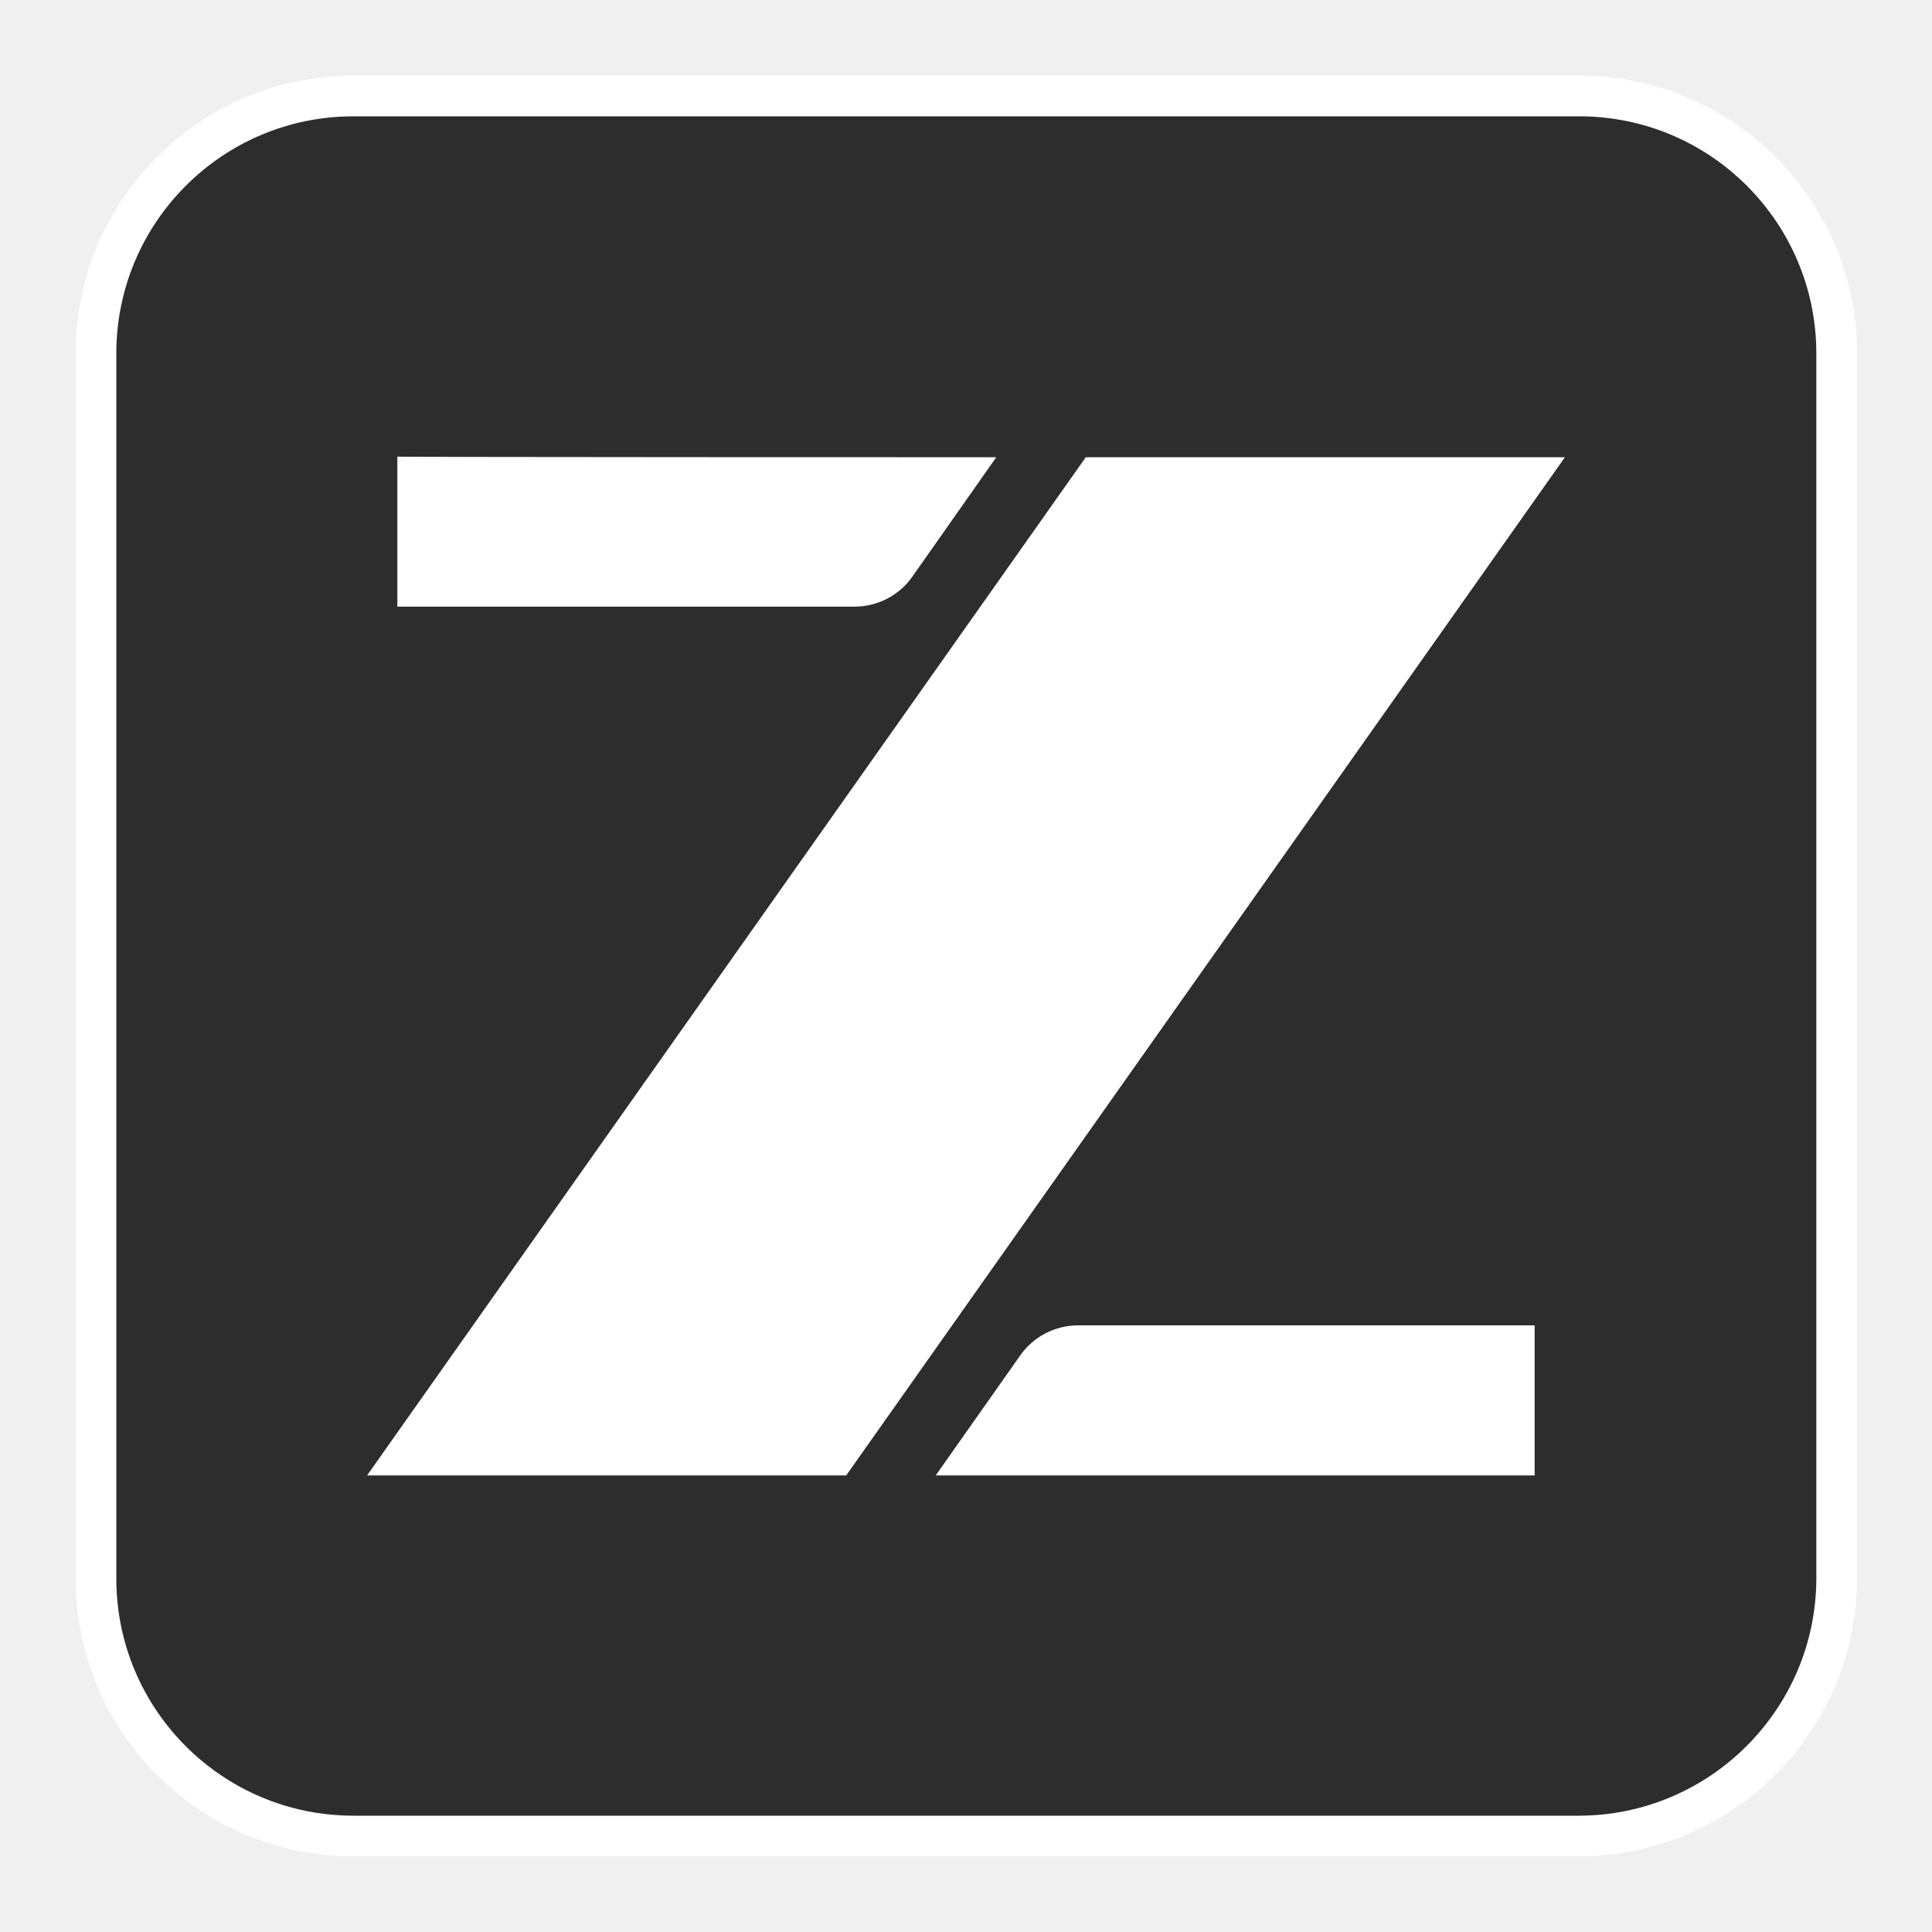
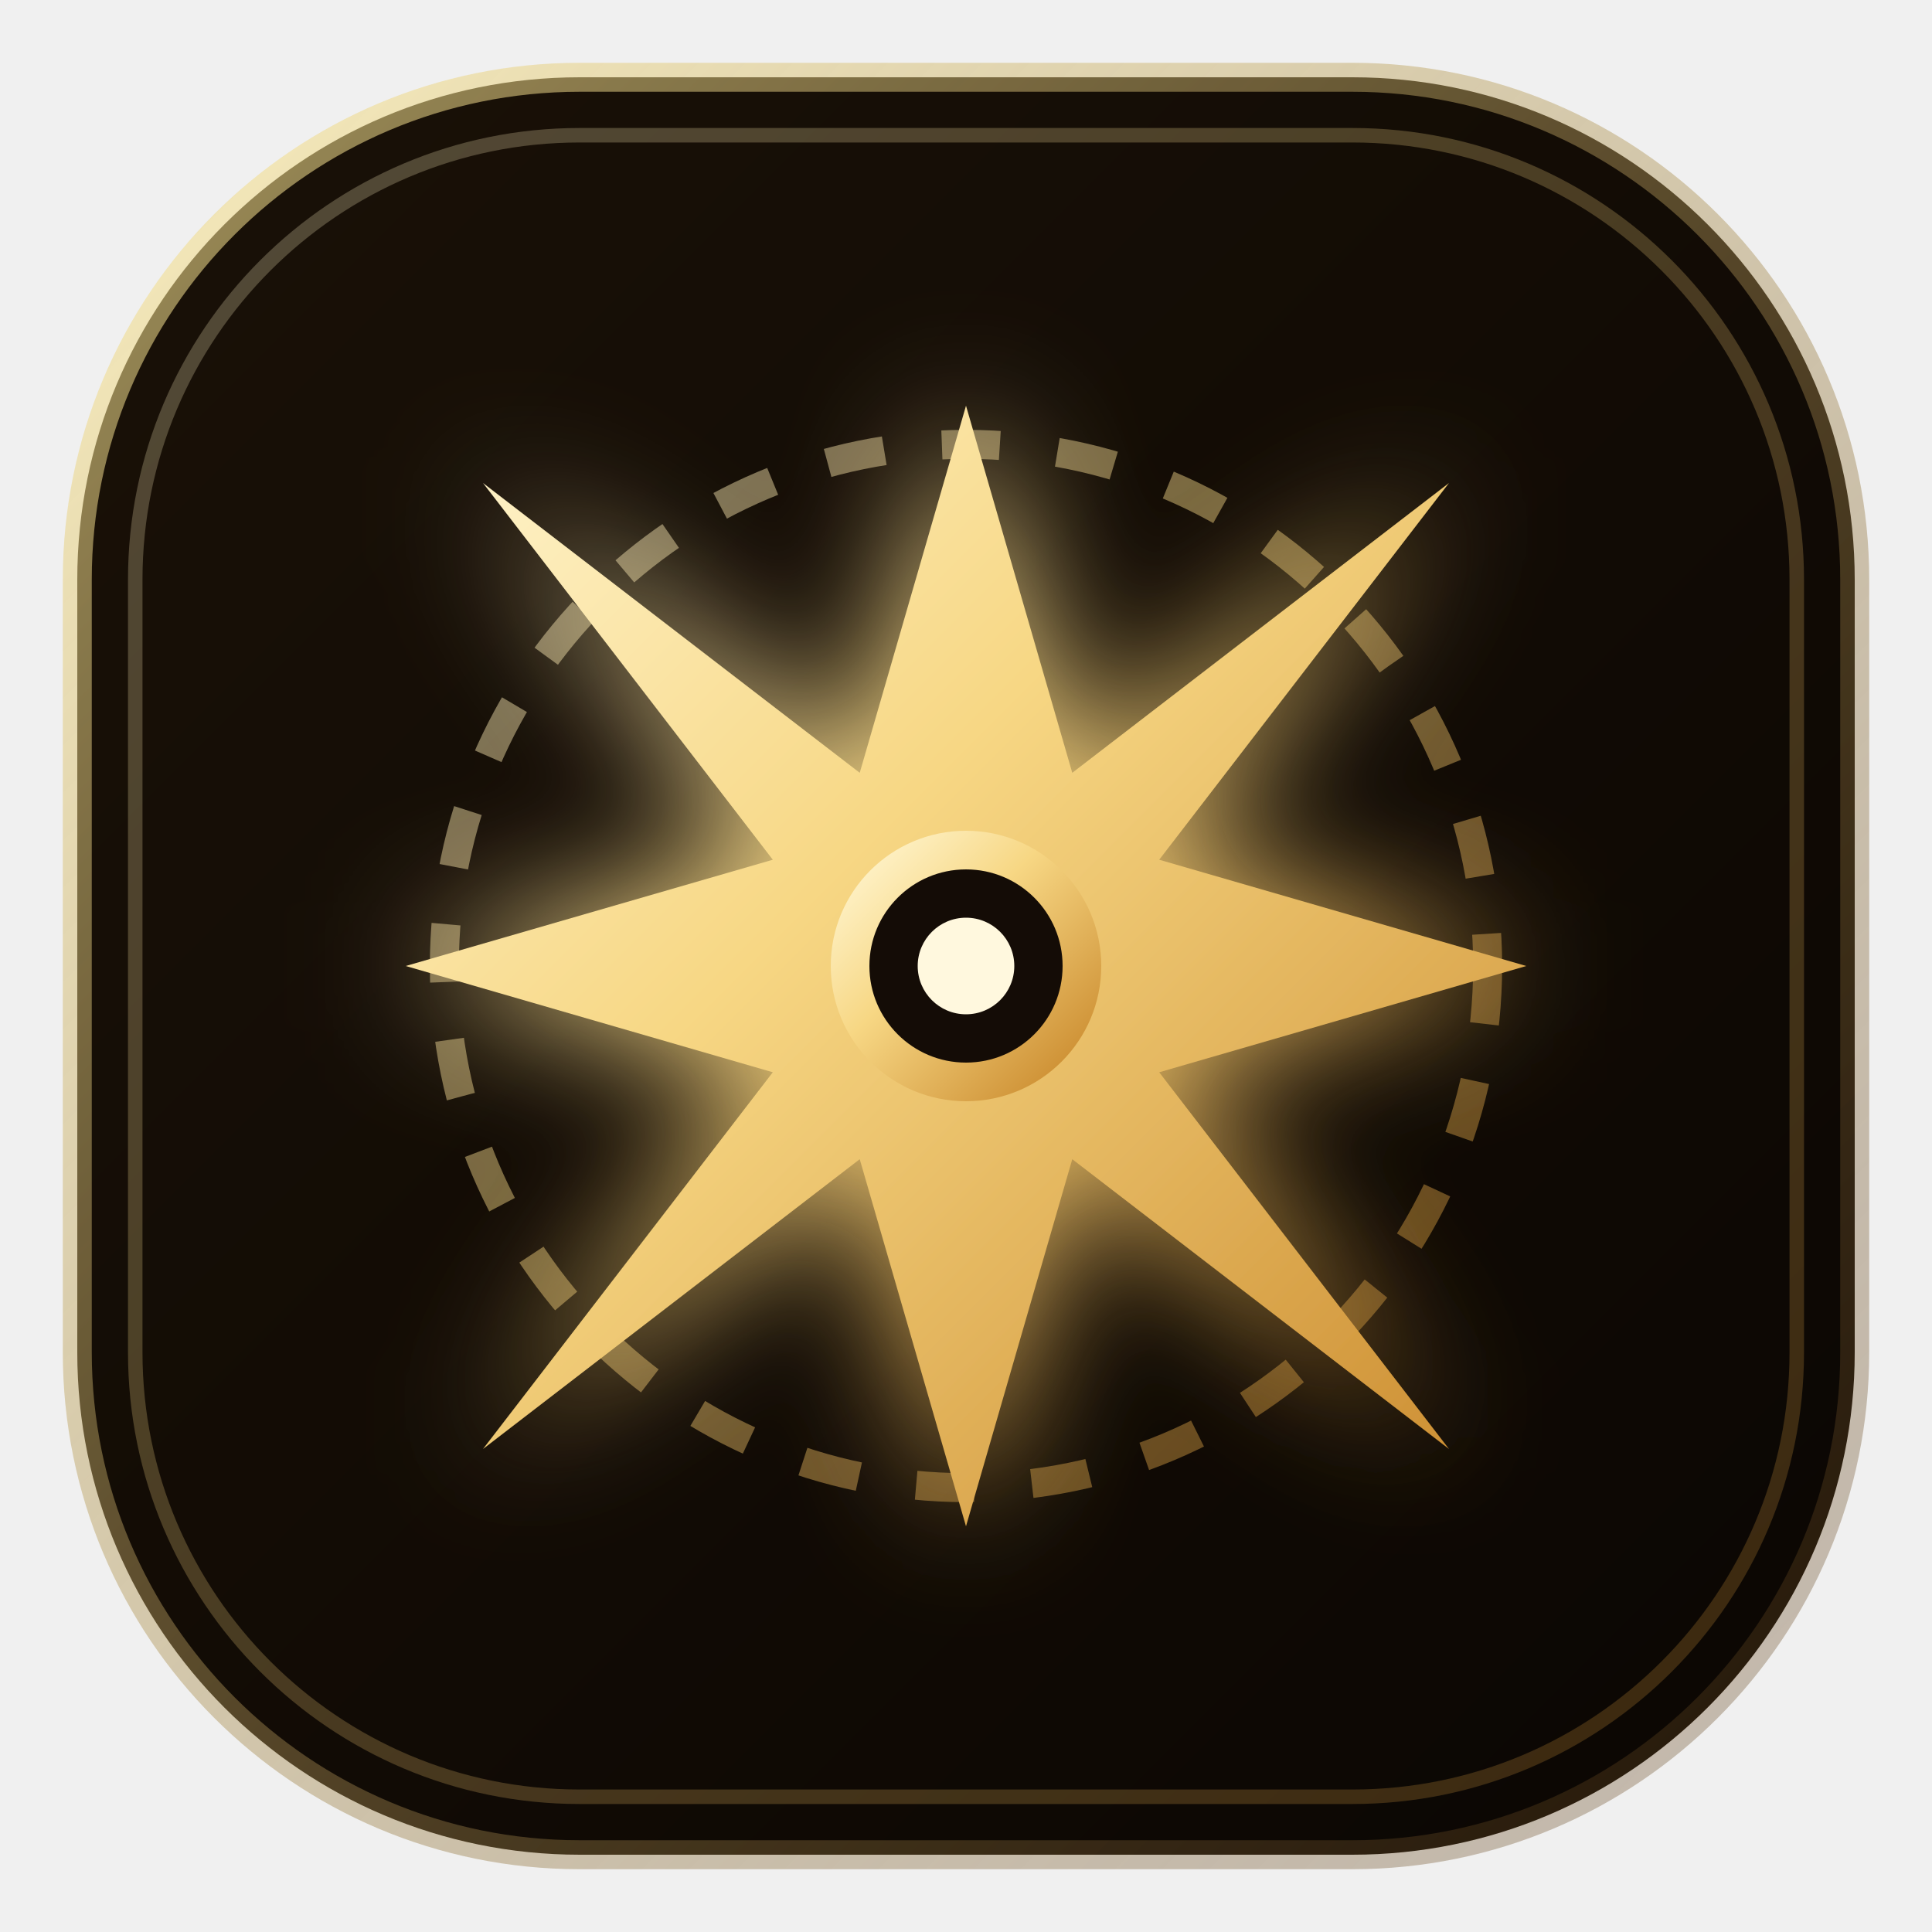
- <svg xmlns="http://www.w3.org/2000/svg" version="1.1" x="0px" y="0px" viewBox="0 0 30 30" style="enable-background:new 0 0 30 30;" xml:space="preserve">
+ <svg xmlns="http://www.w3.org/2000/svg" viewBox="0 0 100 100" width="100" height="100">
  <defs>
-     <style type="text/css">
-     .st194{fill:#2D2D2D;stroke:#FFFFFF;stroke-width:0.632;stroke-miterlimit:10;}
-     .st23{fill:#FFFFFF;}
- 
-     .z-breathe {
-       animation: breathe 2.5s ease-in-out infinite;
-     }
- 
-     @keyframes breathe {
-       0%, 100% { opacity: 0.7; }
-       50% { opacity: 1; }
-     }
-   </style>
+     <linearGradient id="goldLogo3" x1="0%" y1="0%" x2="100%" y2="100%">
+       <stop offset="0%" stop-color="#FFF6D2" />
+       <stop offset="40%" stop-color="#F7D784" />
+       <stop offset="100%" stop-color="#C9882B" />
+     </linearGradient>
+     <linearGradient id="plateLogo3" x1="0%" y1="0%" x2="100%" y2="100%">
+       <stop offset="0%" stop-color="#1A1107" />
+       <stop offset="100%" stop-color="#0A0603" />
+     </linearGradient>
+     <linearGradient id="rimLogo3" x1="0%" y1="0%" x2="100%" y2="100%">
+       <stop offset="0%" stop-color="#FFEB97" stop-opacity="0.6" />
+       <stop offset="100%" stop-color="#583714" stop-opacity="0.3" />
+     </linearGradient>
+     <filter id="glowLogo3" x="-20%" y="-20%" width="140%" height="140%">
+       <feGaussianBlur stdDeviation="3.5" result="blur" />
+       <feComposite in="SourceGraphic" in2="blur" operator="over" />
+     </filter>
  </defs>
-   <g>
-     <path class="st194" d="M24.51,28.51H5.49c-2.21,0-4-1.79-4-4V5.49c0-2.21,1.79-4,4-4h19.03c2.21,0,4,1.79,4,4v19.03     C28.51,26.72,26.72,28.51,24.51,28.51z" />
-     <g class="z-breathe">
-       <path class="st23" d="M15.47,7.1l-1.3,1.85c-0.2,0.29-0.54,0.47-0.9,0.47h-7.1V7.09C6.16,7.1,15.47,7.1,15.47,7.1z" />
-       <polygon class="st23" points="24.3,7.1 13.14,22.91 5.7,22.91 16.86,7.1" />
-       <path class="st23" d="M14.53,22.91l1.31-1.86c0.2-0.29,0.54-0.47,0.9-0.47h7.09v2.33H14.53z" />
-     </g>
+   <rect x="4" y="4" width="92" height="92" rx="26" fill="url(#plateLogo3)" stroke="url(#rimLogo3)" stroke-width="1.5" />
+   <rect x="7" y="7" width="86" height="86" rx="23" fill="none" stroke="url(#goldLogo3)" stroke-width="0.75" opacity="0.25" />
+   <g transform="translate(50, 50)">
+     <circle cx="0" cy="0" r="27" fill="none" stroke="url(#goldLogo3)" stroke-width="1.5" stroke-dasharray="3 3" opacity="0.45" />
+     <path d="M 0 -29 L 5.5 -10 L 25 -25 L 10 -5.5 L 29 0 L 10 5.5 L 25 25 L 5.5 10 L 0 29 L -5.5 10 L -25 25 L -10 5.5 L -29 0 L -10 -5.5 L -25 -25 L -5.5 -10 Z" fill="url(#goldLogo3)" filter="url(#glowLogo3)" />
+     <circle cx="0" cy="0" r="6" fill="#140C06" stroke="url(#goldLogo3)" stroke-width="2" />
+     <circle cx="0" cy="0" r="2.5" fill="#FFF8DE" />
  </g>
</svg>
